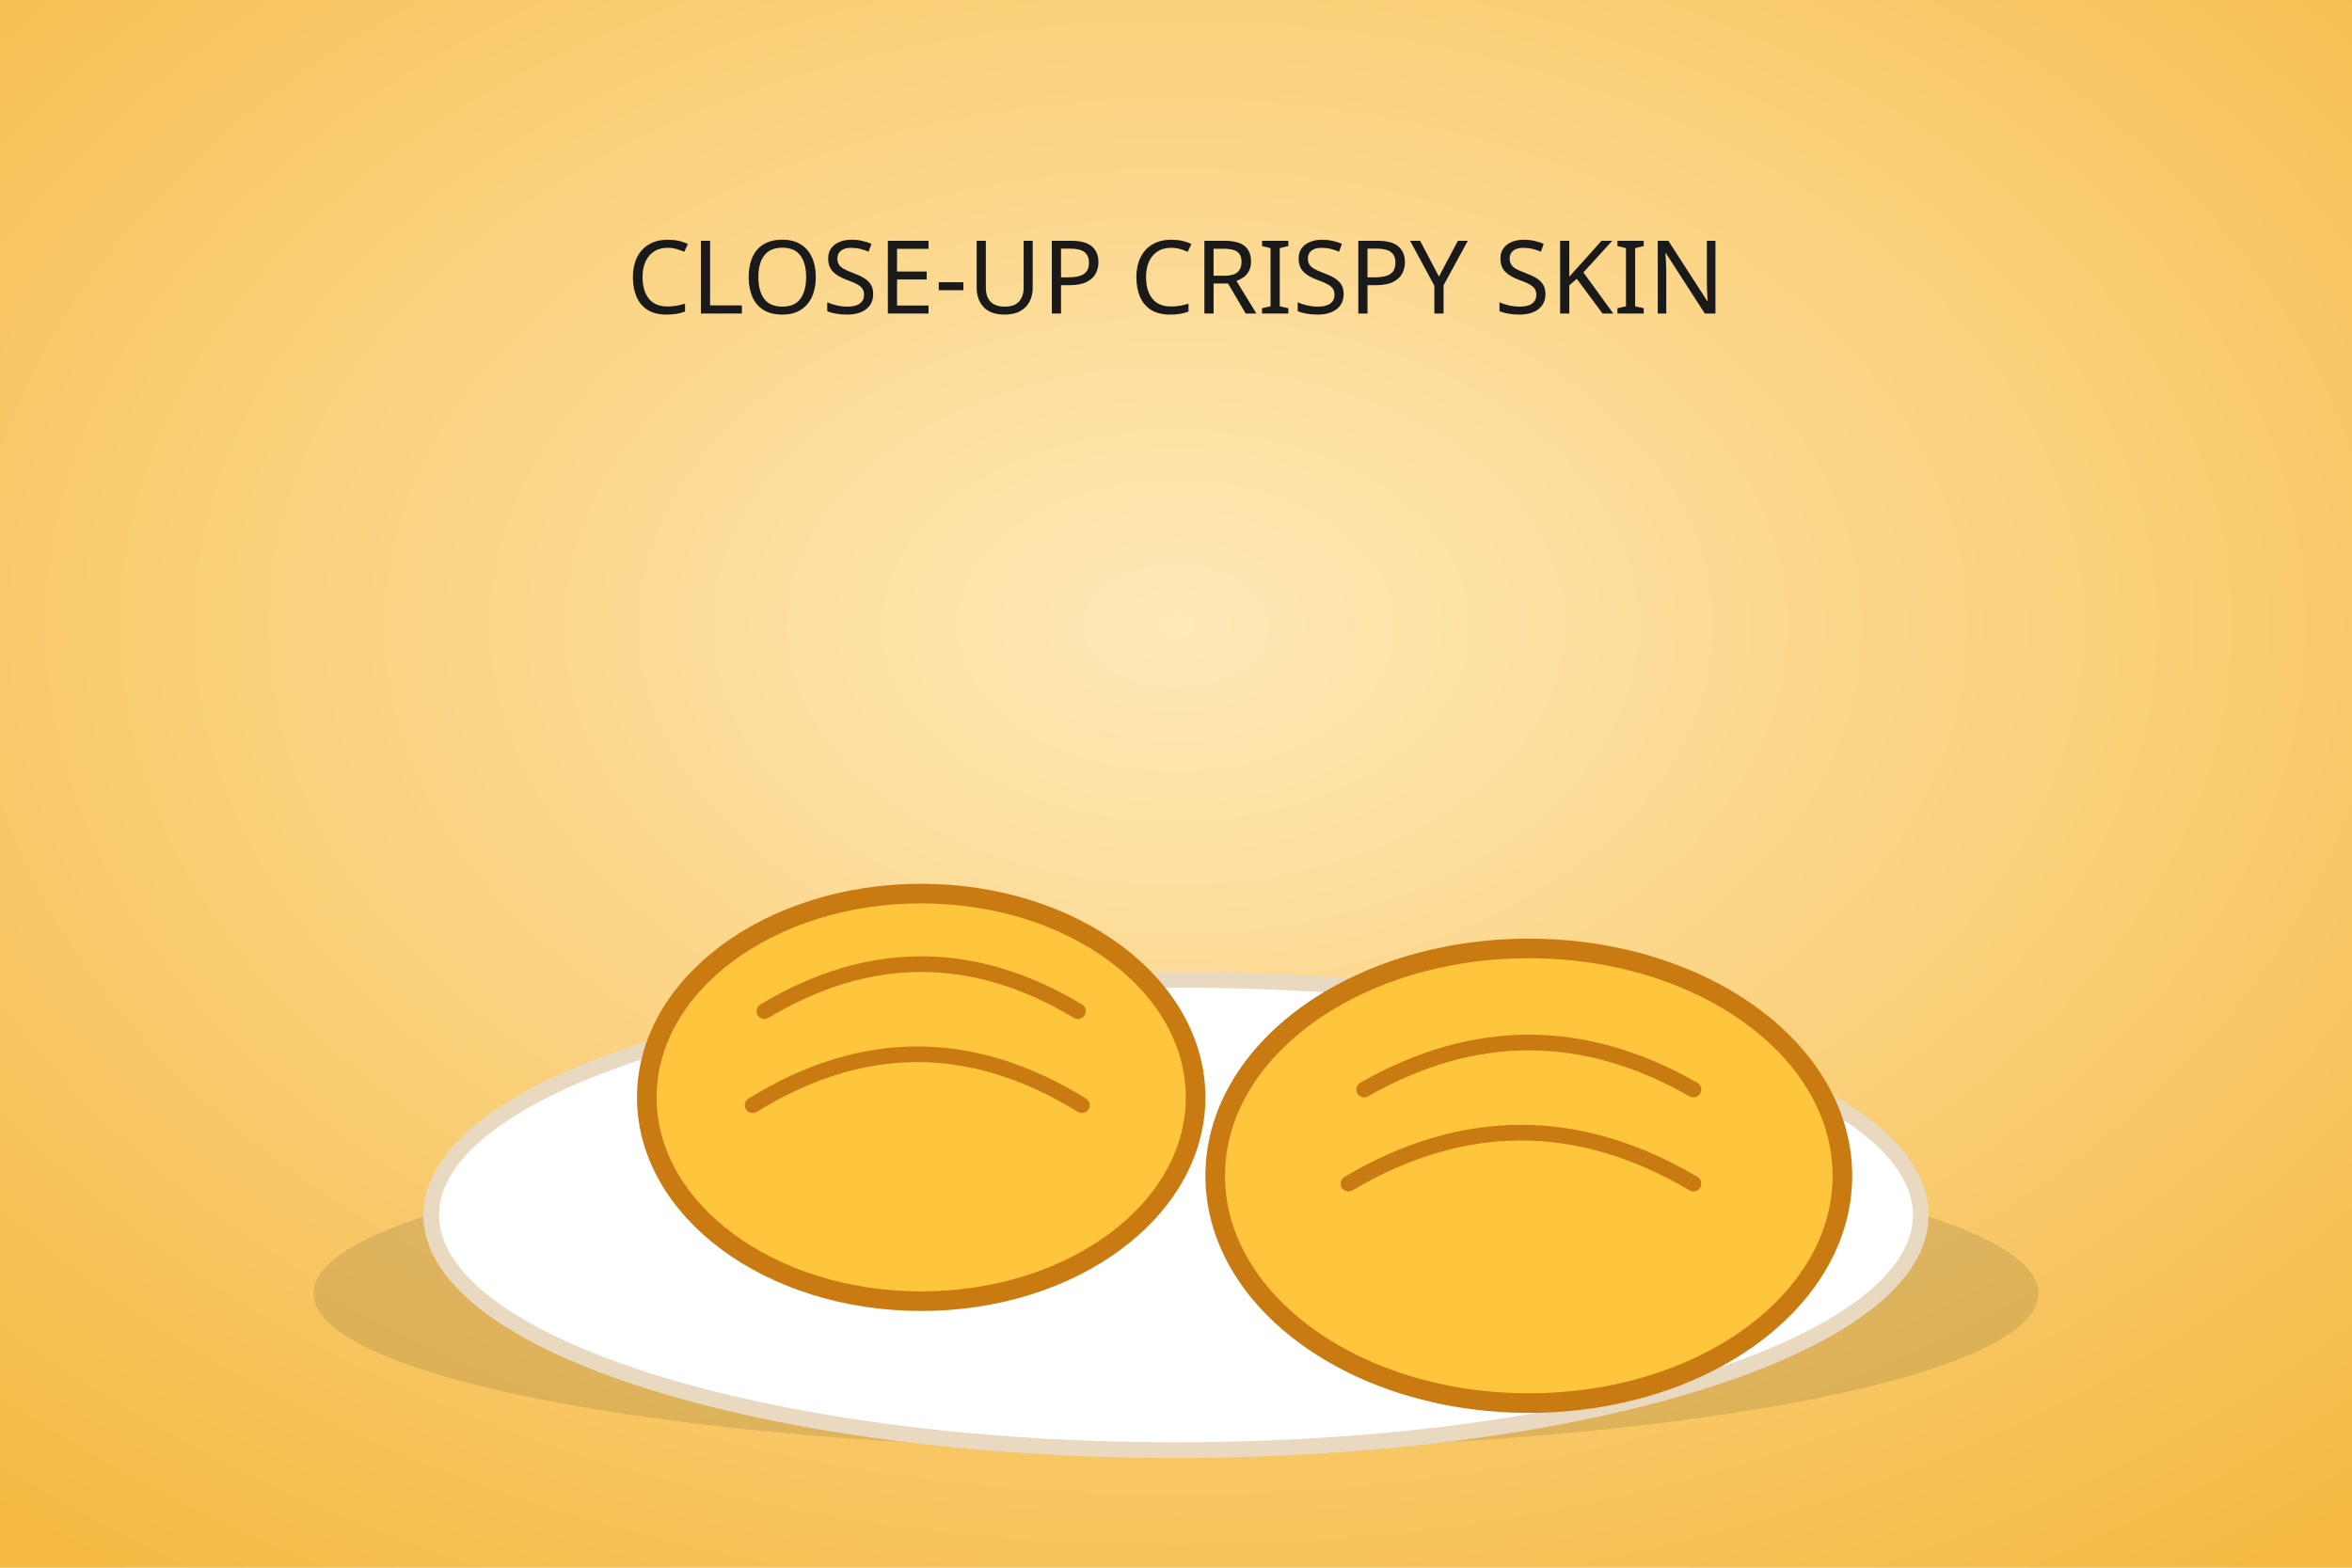
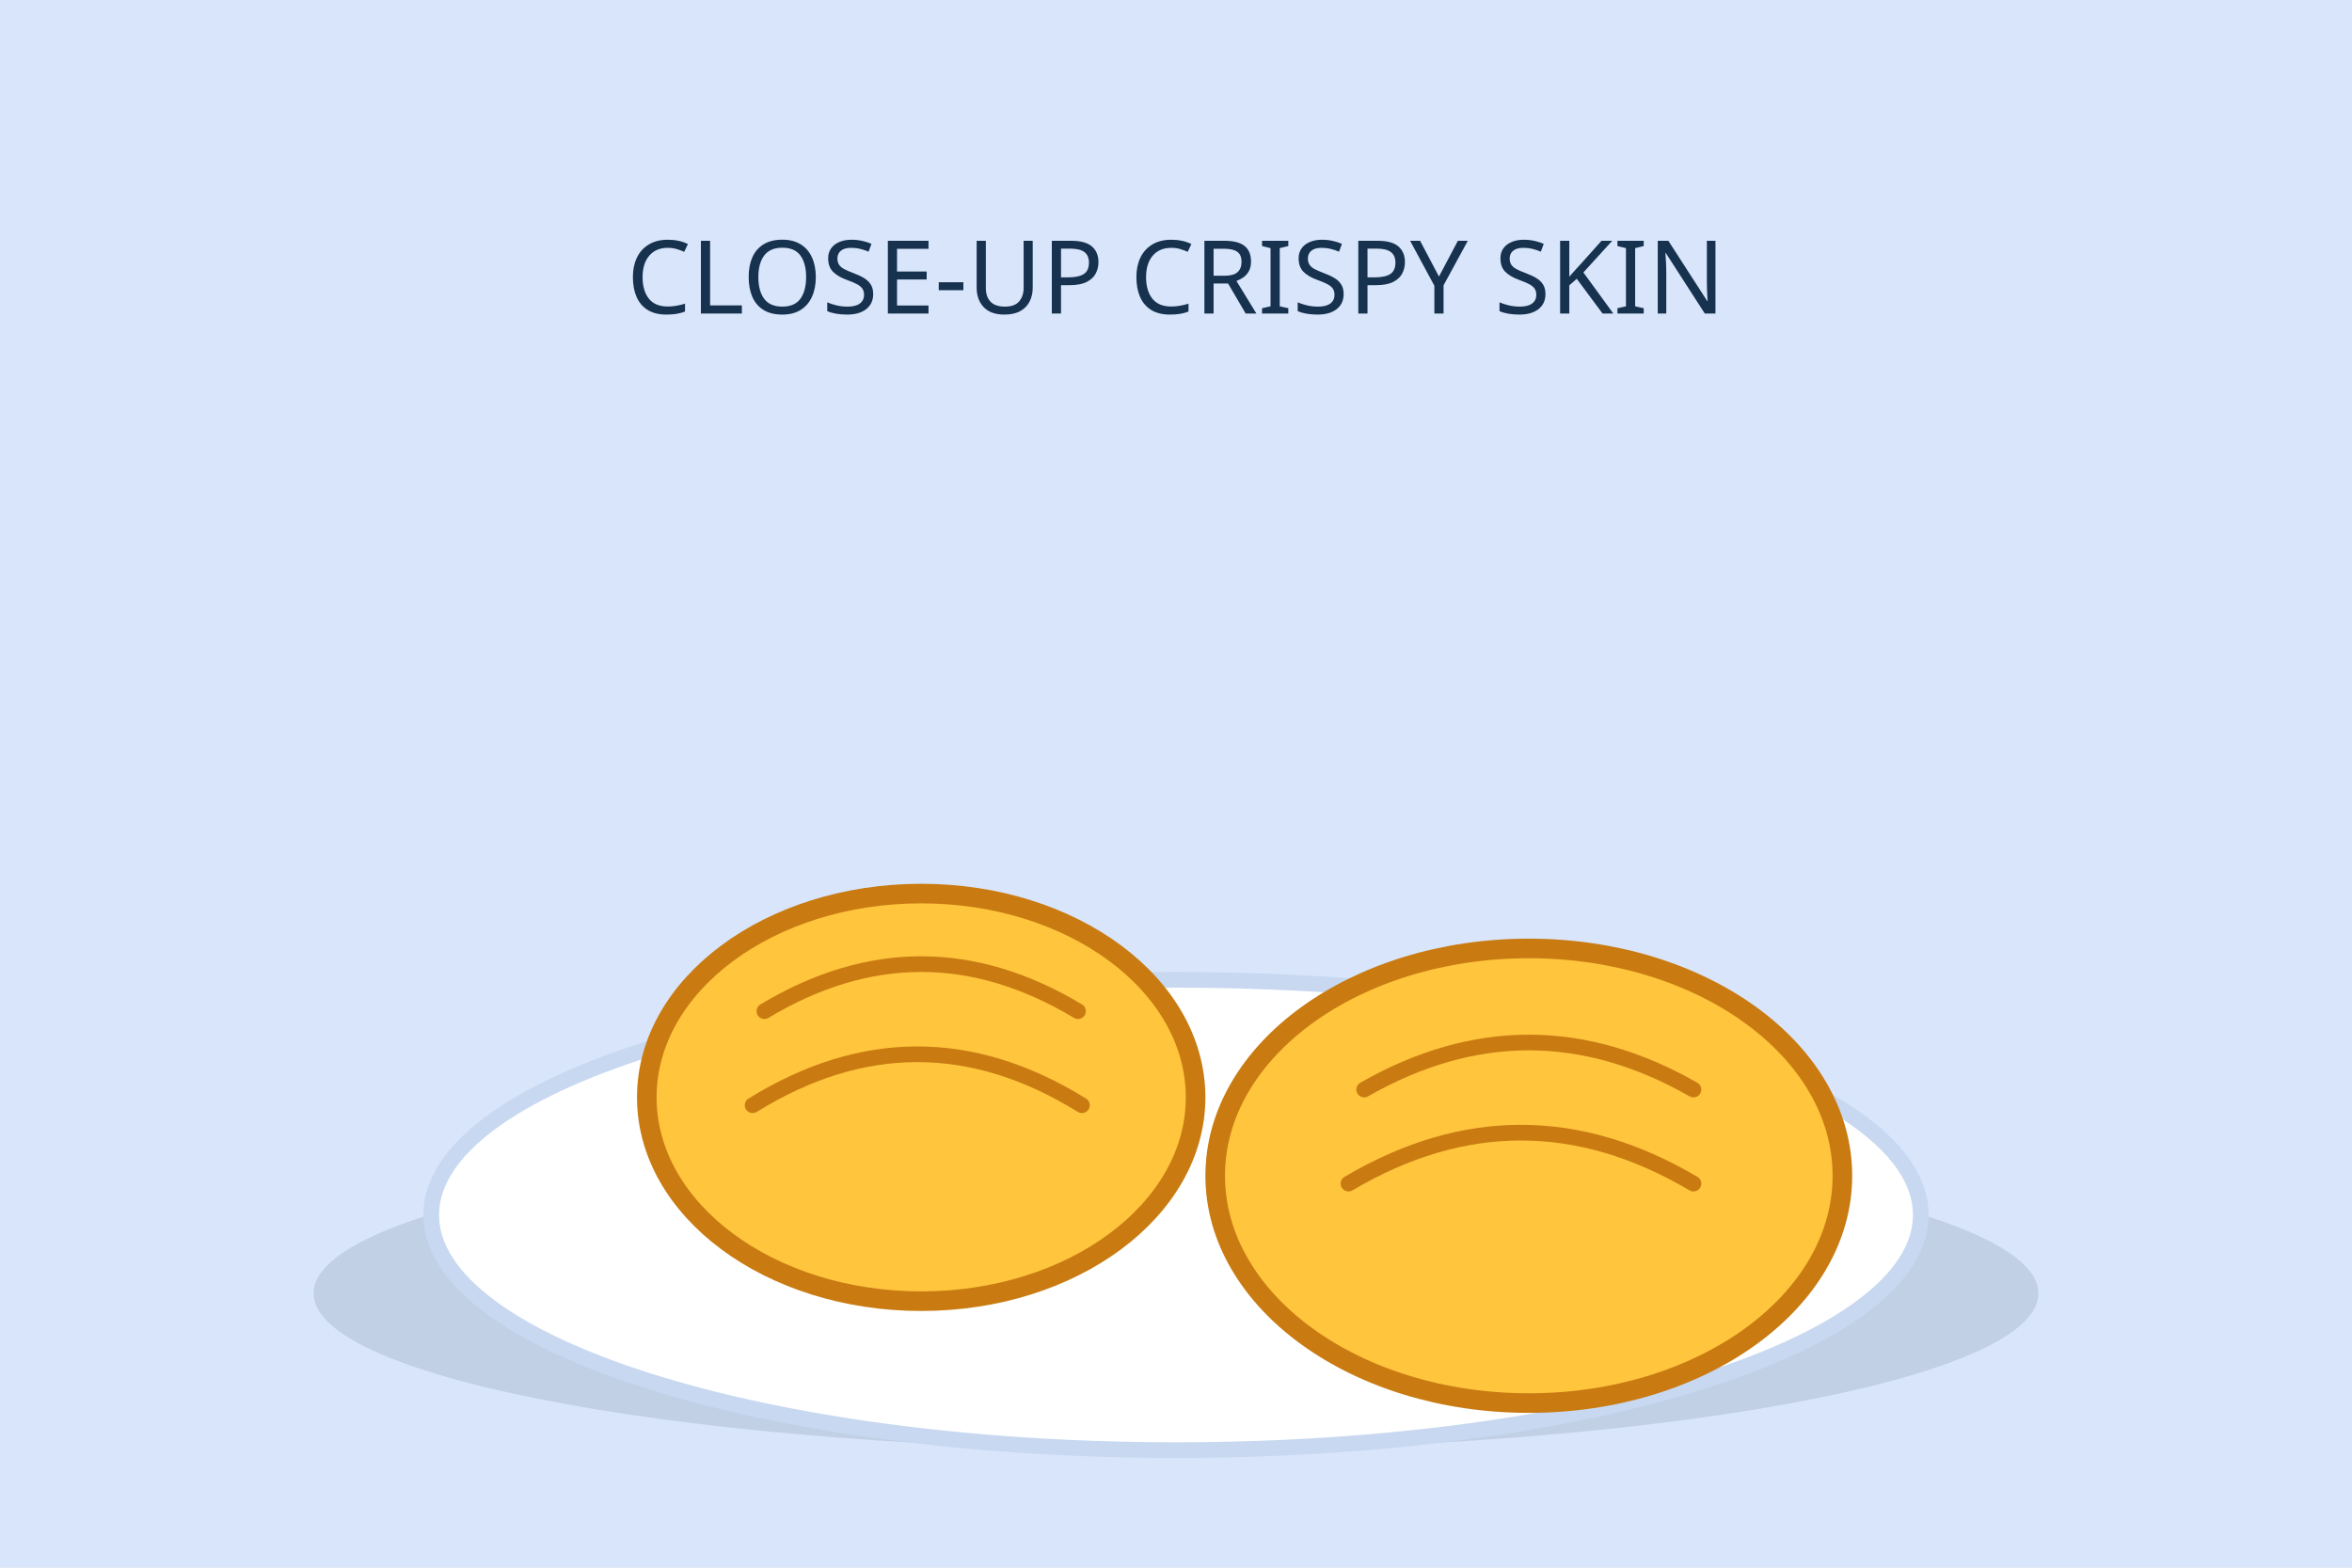
<svg xmlns="http://www.w3.org/2000/svg" viewBox="0 0 600 400">
  <defs>
    <radialGradient id="g1" cx="50%" cy="40%" r="75%">
-       <stop offset="0%" stop-color="#FFE9B8" />
-       <stop offset="100%" stop-color="#F5B942" />
+       <stop offset="0%" stop-color="#D9E5FA" />
+       <stop offset="100%" stop-color="#D9E5FA" />
    </radialGradient>
  </defs>
  <rect width="600" height="400" fill="url(#g1)" />
-   <ellipse cx="300" cy="330" rx="220" ry="40" fill="#1A1A1A" opacity=".12" />
+   <ellipse cx="300" cy="330" rx="220" ry="40" fill="#16324F" opacity=".12" />
  <ellipse cx="300" cy="310" rx="190" ry="60" fill="#fff" />
-   <ellipse cx="300" cy="310" rx="190" ry="60" fill="none" stroke="#E8D9C0" stroke-width="4" />
+   <ellipse cx="300" cy="310" rx="190" ry="60" fill="none" stroke="#C7D8F0" stroke-width="4" />
  <ellipse cx="235" cy="280" rx="70" ry="52" fill="#FFC53D" />
  <ellipse cx="235" cy="280" rx="70" ry="52" fill="none" stroke="#C97B12" stroke-width="5" />
  <path d="M195 258 q40-24 80 0 M192 282 q42-26 84 0" stroke="#C97B12" stroke-width="4" fill="none" stroke-linecap="round" />
  <ellipse cx="390" cy="300" rx="80" ry="58" fill="#FFC53D" />
  <ellipse cx="390" cy="300" rx="80" ry="58" fill="none" stroke="#C97B12" stroke-width="5" />
  <path d="M348 278 q42-24 84 0 M344 302 q44-26 88 0" stroke="#C97B12" stroke-width="4" fill="none" stroke-linecap="round" />
-   <text x="300" y="80" text-anchor="middle" font-family="Arial Black" font-size="26" fill="#1A1A1A">CLOSE-UP CRISPY SKIN</text>
+   <text x="300" y="80" text-anchor="middle" font-family="Arial Black" font-size="26" fill="#16324F">CLOSE-UP CRISPY SKIN</text>
</svg>
